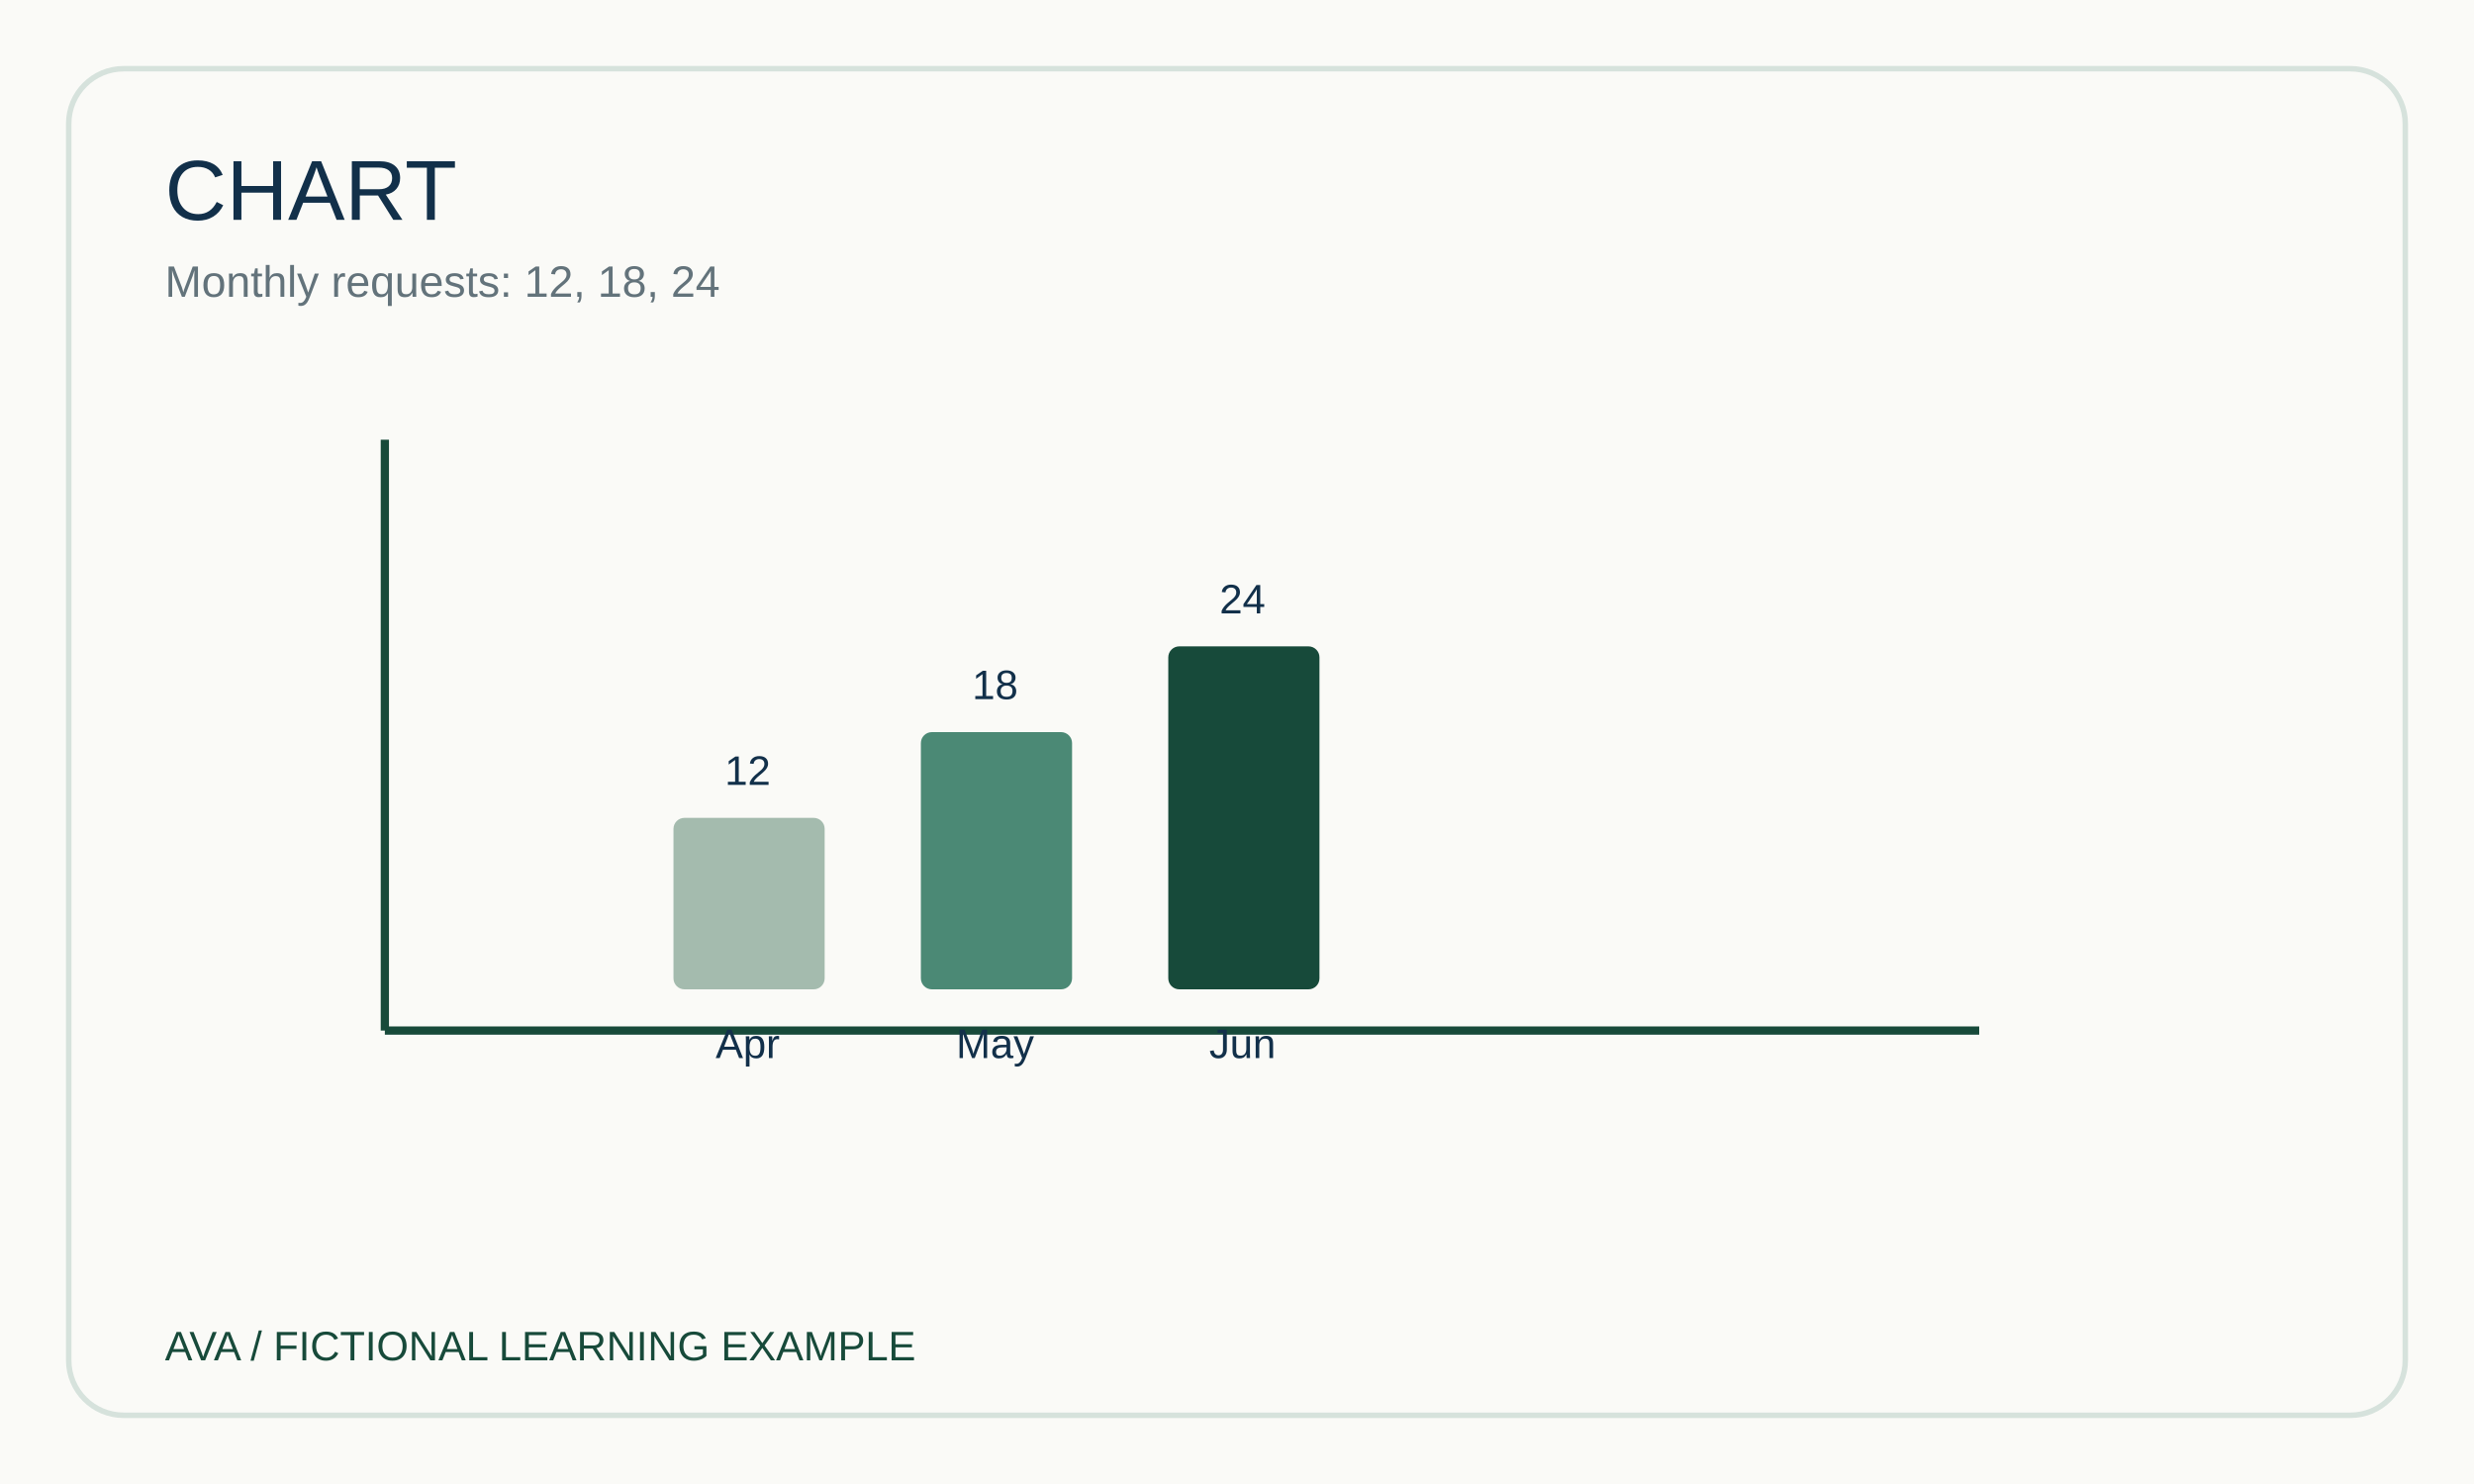
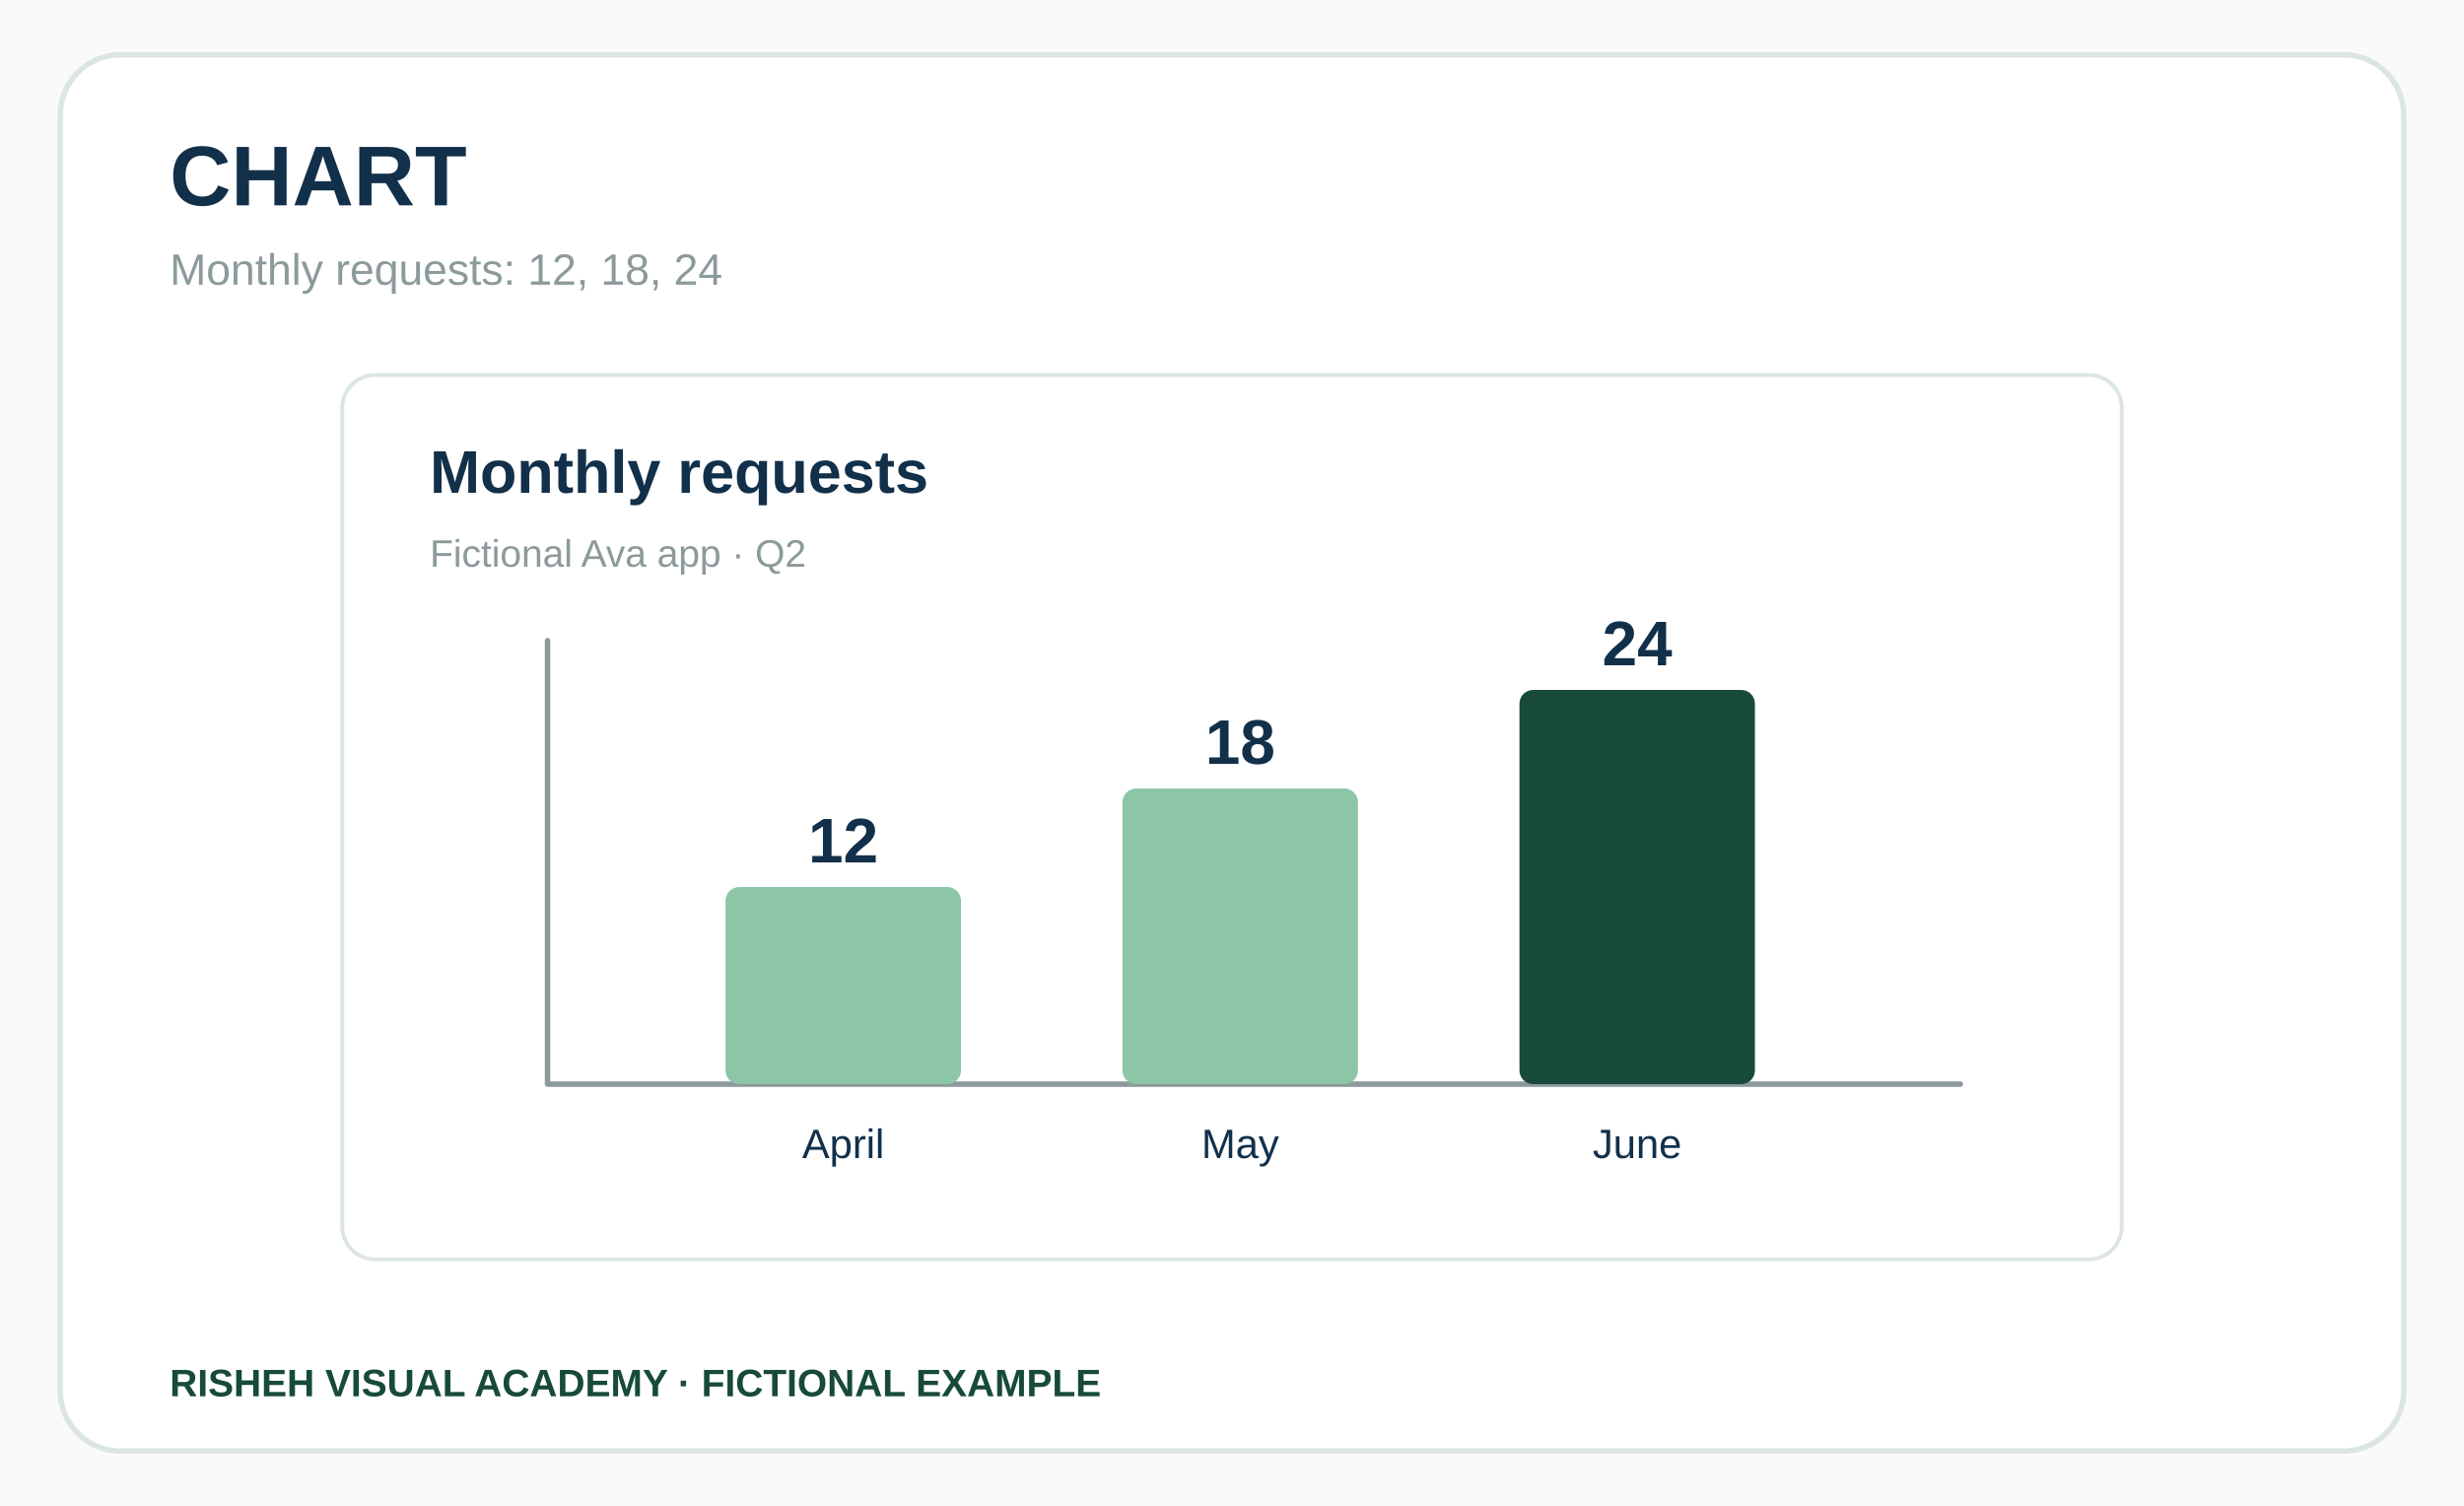
- <svg xmlns="http://www.w3.org/2000/svg" viewBox="0 0 900 540" role="img" aria-labelledby="title description">
-   <rect width="900" height="540" fill="#FAFAF7" />
-   <rect x="25" y="25" width="850" height="490" rx="20" fill="none" stroke="#D6E2DC" stroke-width="2" />
-   <text x="60" y="80" font-family="Arial,sans-serif" font-size="31" fill="#12304A" text-anchor="start">CHART</text>
-   <text x="60" y="108" font-family="Arial,sans-serif" font-size="16" fill="#63737B" text-anchor="start">Monthly requests: 12, 18, 24</text>
-   <path d="M140 375 L720 375" stroke="#174A3A" stroke-width="3" fill="none" />
-   <path d="M140 375 L140 160" stroke="#174A3A" stroke-width="3" fill="none" />
-   <rect x="245" y="297.6" width="55" height="62.4" rx="4" fill="#A4BBAE" stroke="none" />
-   <text x="272" y="385" font-family="Arial,sans-serif" font-size="15" fill="#12304A" text-anchor="middle">Apr</text>
-   <text x="272" y="285.6" font-family="Arial,sans-serif" font-size="15" fill="#12304A" text-anchor="middle">12</text>
-   <rect x="335" y="266.4" width="55" height="93.6" rx="4" fill="#4B8975" stroke="none" />
-   <text x="362" y="385" font-family="Arial,sans-serif" font-size="15" fill="#12304A" text-anchor="middle">May</text>
-   <text x="362" y="254.4" font-family="Arial,sans-serif" font-size="15" fill="#12304A" text-anchor="middle">18</text>
-   <rect x="425" y="235.2" width="55" height="124.8" rx="4" fill="#174A3A" stroke="none" />
-   <text x="452" y="385" font-family="Arial,sans-serif" font-size="15" fill="#12304A" text-anchor="middle">Jun</text>
-   <text x="452" y="223.2" font-family="Arial,sans-serif" font-size="15" fill="#12304A" text-anchor="middle">24</text>
-   <text x="60" y="495" font-family="Arial,sans-serif" font-size="15" fill="#174A3A" text-anchor="start">AVA / FICTIONAL LEARNING EXAMPLE</text>
+ <svg xmlns="http://www.w3.org/2000/svg" viewBox="0 0 900 550" role="img" aria-labelledby="ttl desc">
+   <rect width="900" height="550" fill="#FAFBF9" />
+   <rect x="22" y="20" width="856" height="510" rx="22" fill="#fff" stroke="#DCE6E1" stroke-width="2" />
+   <text x="62" y="75" font-family="Arial,Helvetica,sans-serif" font-size="31" font-weight="700" fill="#12304A" text-anchor="start">CHART</text>
+   <text x="62" y="104" font-family="Arial,Helvetica,sans-serif" font-size="16" font-weight="400" fill="#8C9A9B" text-anchor="start">Monthly requests: 12, 18, 24</text>
+   <rect x="125" y="137" width="650" height="323" rx="12" fill="#fff" stroke="#DCE6E1" stroke-width="1.4" />
+   <text x="157" y="180" font-family="Arial,Helvetica,sans-serif" font-size="22" font-weight="700" fill="#12304A" text-anchor="start">Monthly requests</text>
+   <text x="157" y="207" font-family="Arial,Helvetica,sans-serif" font-size="14" font-weight="400" fill="#8C9A9B" text-anchor="start">Fictional Ava app · Q2</text>
+   <path d="M200 396H716M200 396V234" fill="none" stroke="#8C9A9B" stroke-width="2" stroke-linecap="round" stroke-linejoin="round" />
+   <rect x="265" y="324" width="86" height="72" rx="5" fill="#8CC6A6" stroke="none" stroke-width="1.4" />
+   <text x="308" y="315" font-family="Arial,Helvetica,sans-serif" font-size="23" font-weight="700" fill="#12304A" text-anchor="middle">12</text>
+   <text x="308" y="423" font-family="Arial,Helvetica,sans-serif" font-size="15" font-weight="400" fill="#12304A" text-anchor="middle">April</text>
+   <rect x="410" y="288" width="86" height="108" rx="5" fill="#8CC6A6" stroke="none" stroke-width="1.4" />
+   <text x="453" y="279" font-family="Arial,Helvetica,sans-serif" font-size="23" font-weight="700" fill="#12304A" text-anchor="middle">18</text>
+   <text x="453" y="423" font-family="Arial,Helvetica,sans-serif" font-size="15" font-weight="400" fill="#12304A" text-anchor="middle">May</text>
+   <rect x="555" y="252" width="86" height="144" rx="5" fill="#174A3A" stroke="none" stroke-width="1.4" />
+   <text x="598" y="243" font-family="Arial,Helvetica,sans-serif" font-size="23" font-weight="700" fill="#12304A" text-anchor="middle">24</text>
+   <text x="598" y="423" font-family="Arial,Helvetica,sans-serif" font-size="15" font-weight="400" fill="#12304A" text-anchor="middle">June</text>
+   <text x="62" y="510" font-family="Arial,Helvetica,sans-serif" font-size="14" font-weight="700" fill="#174A3A" text-anchor="start">RISHEH VISUAL ACADEMY  ·  FICTIONAL EXAMPLE</text>
</svg>
